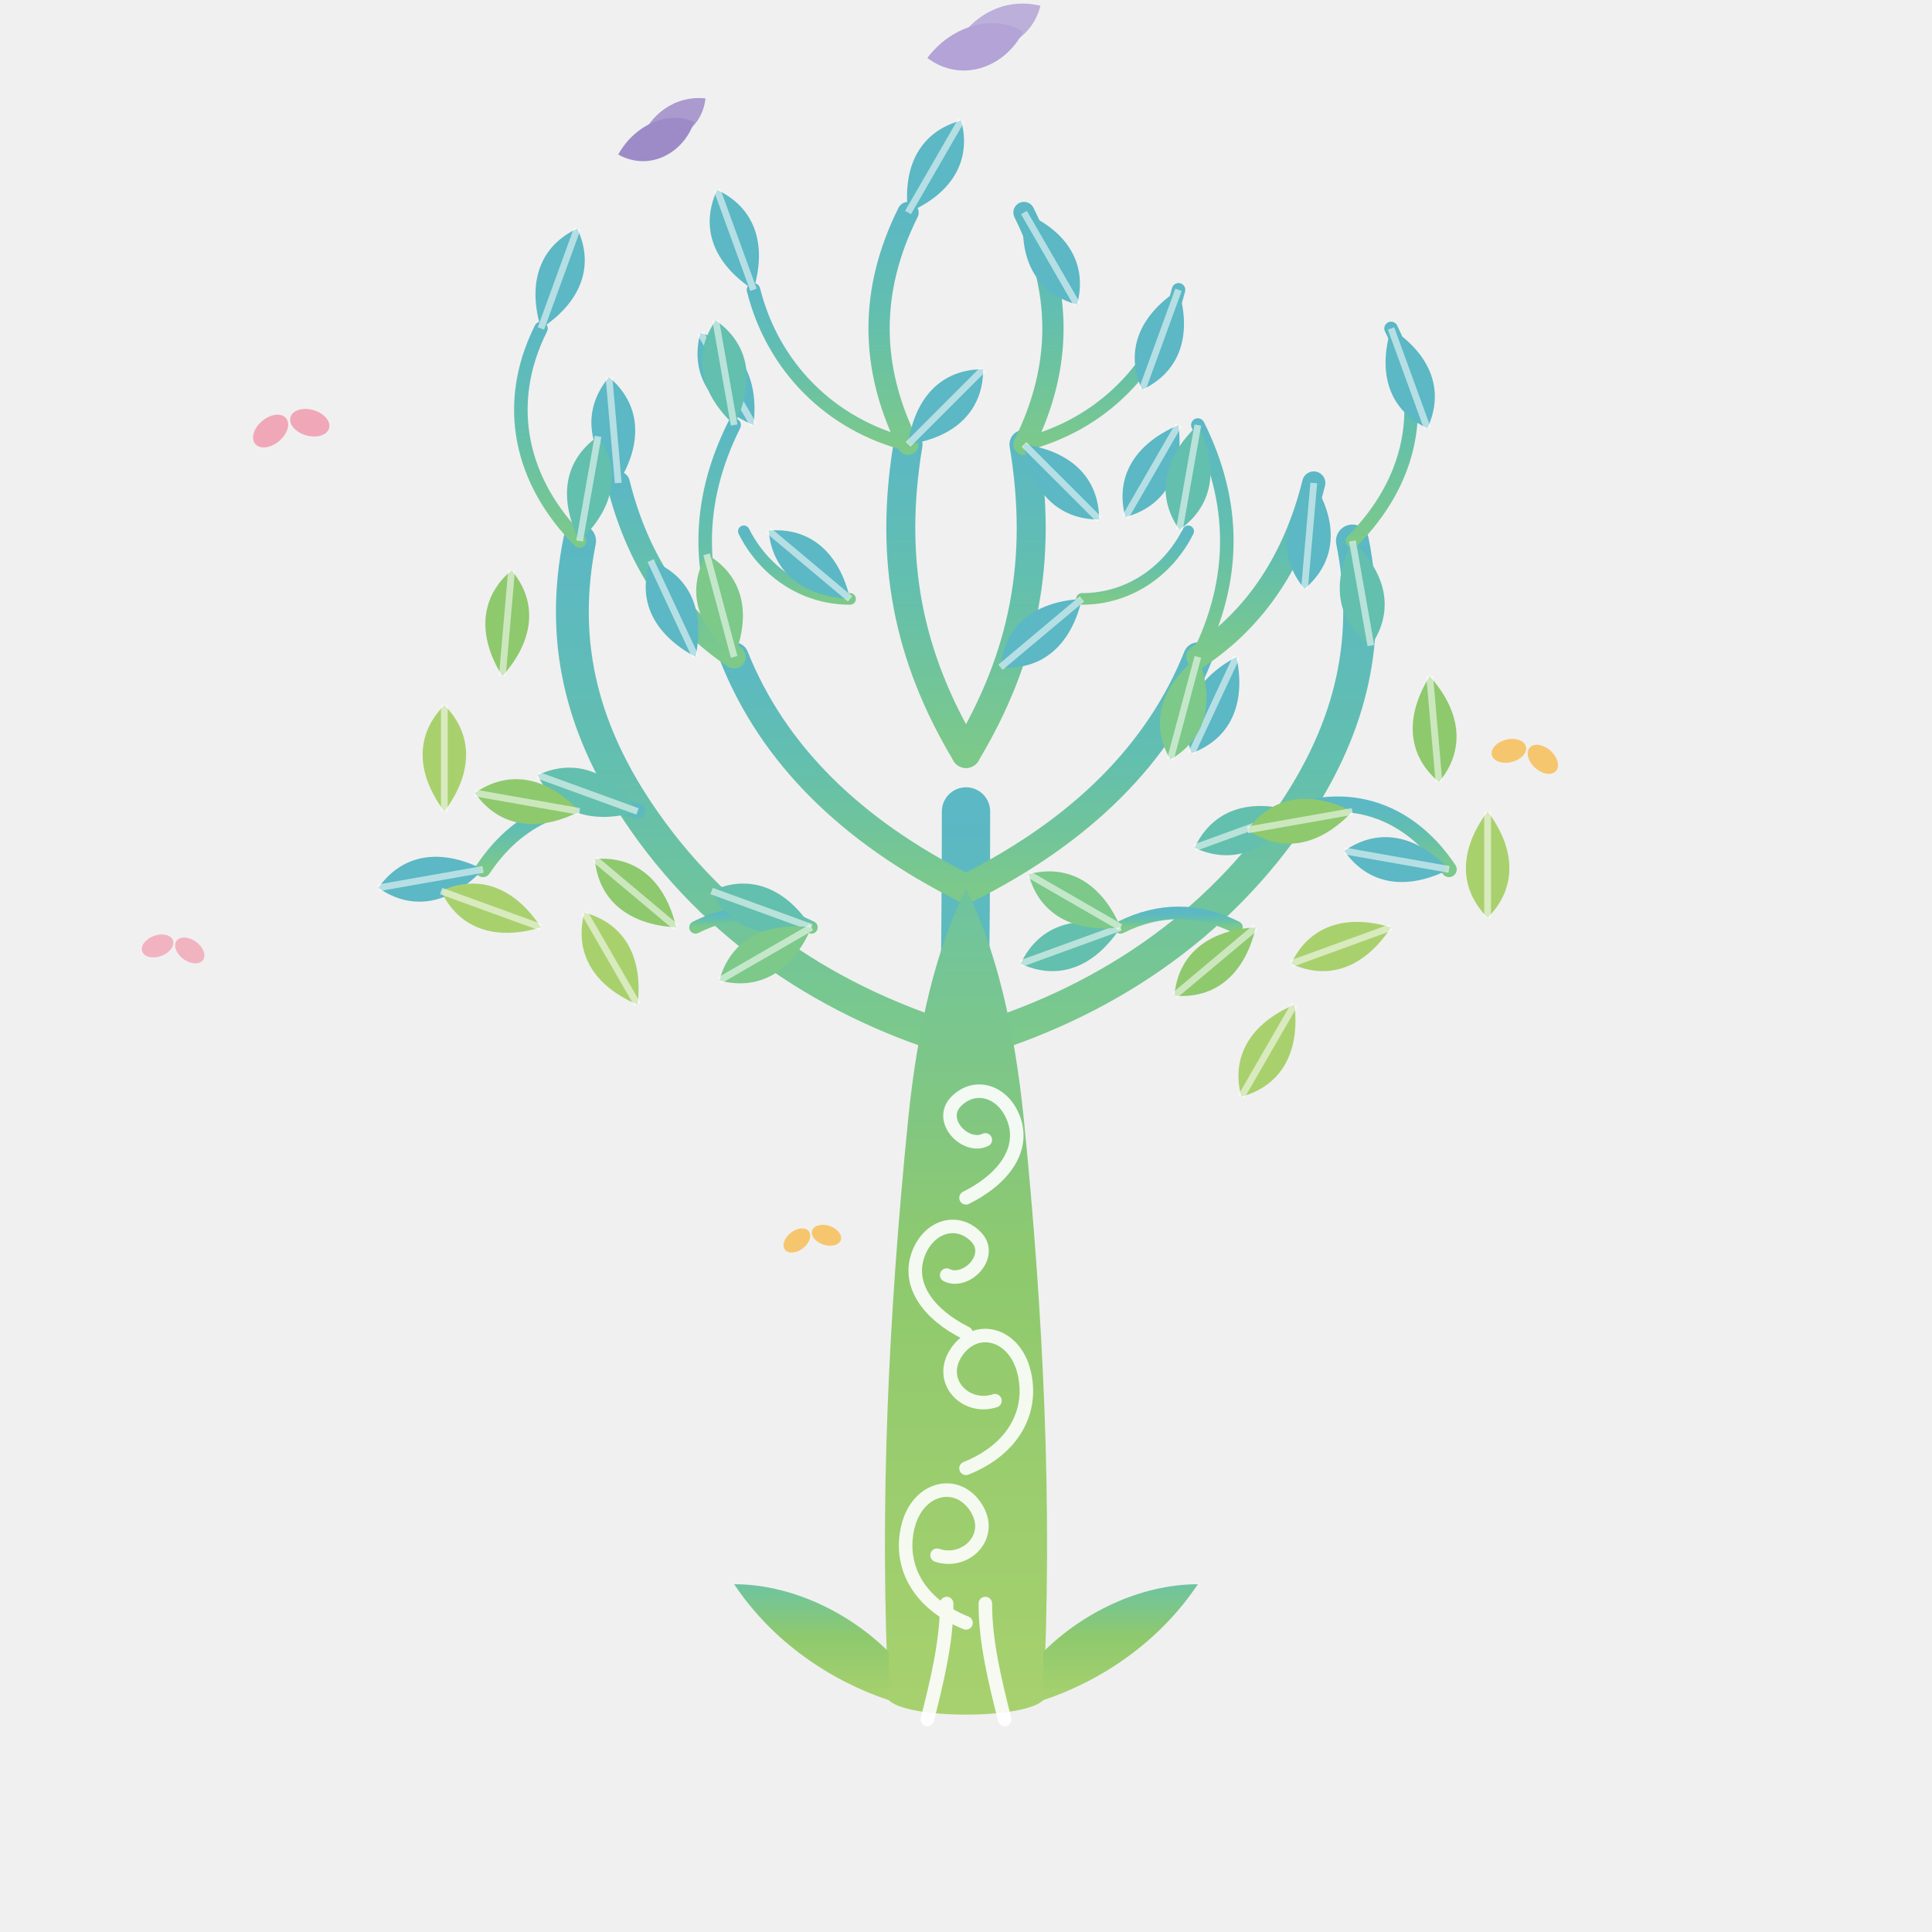
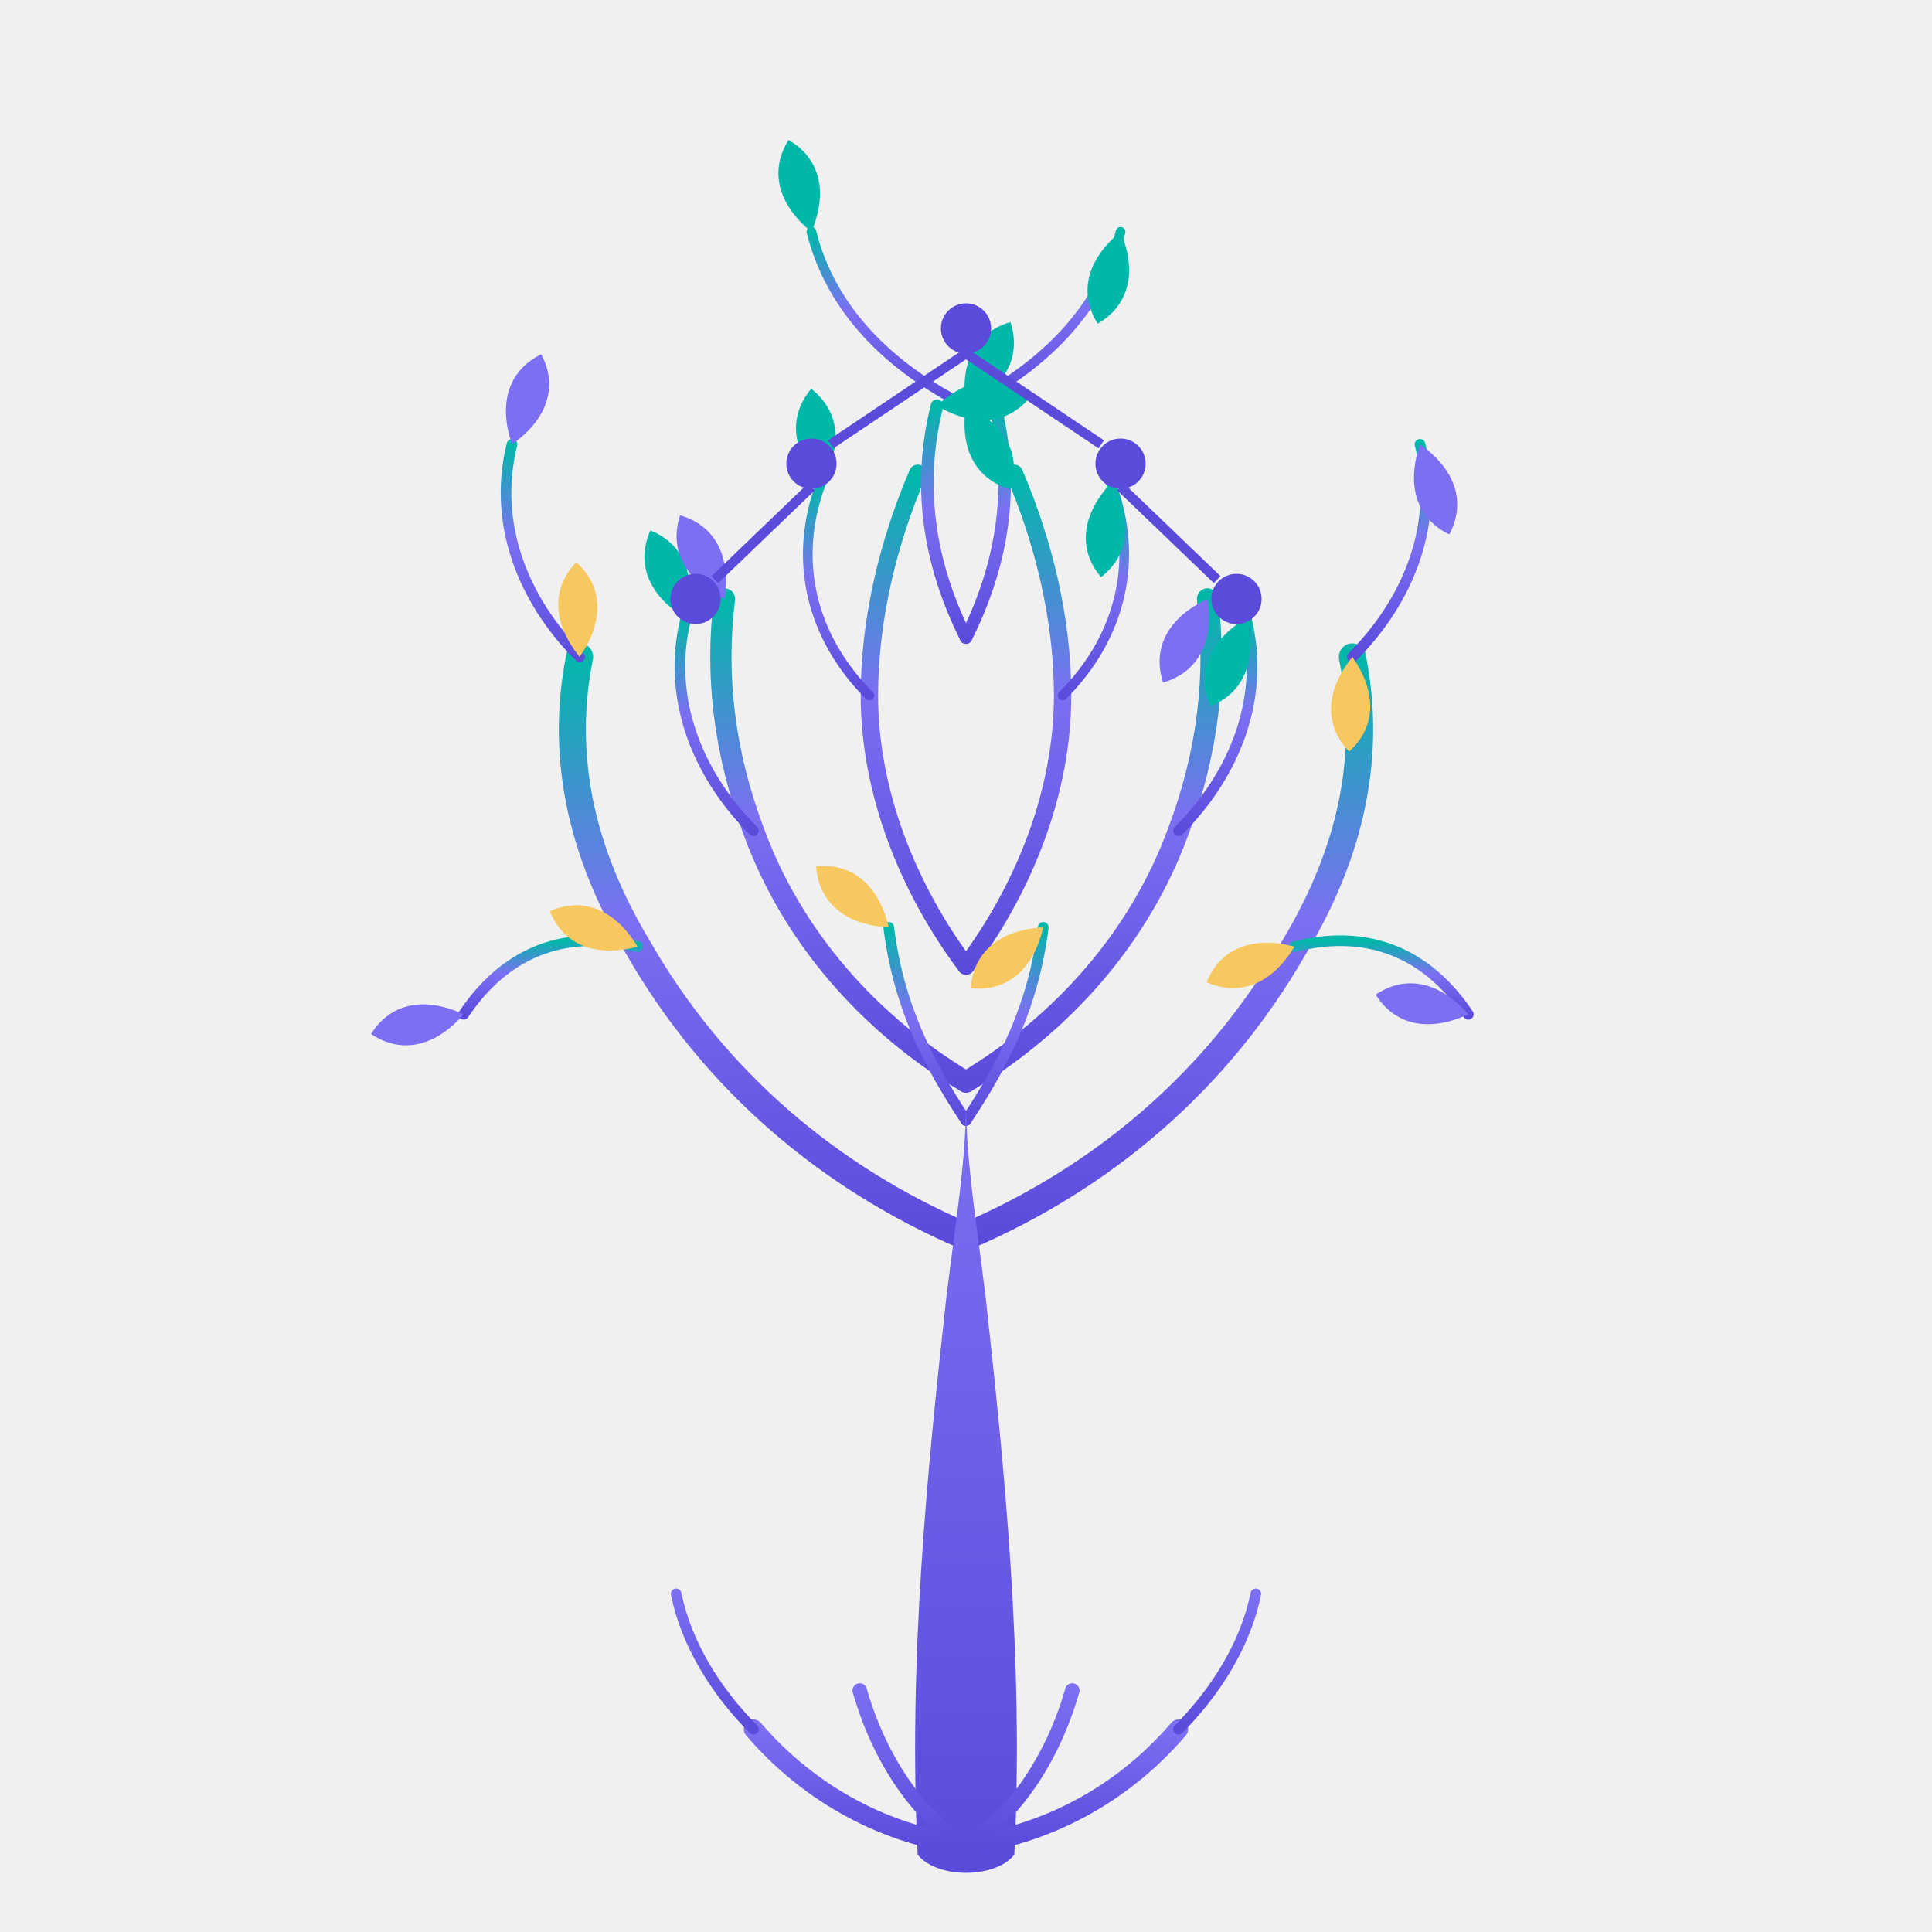
- <svg xmlns="http://www.w3.org/2000/svg" viewBox="0 0 200 200">
+ <svg xmlns="http://www.w3.org/2000/svg" viewBox="0 0 200 200" fill="none">
  <defs>
-     <linearGradient id="trunkGrad" x1="0" y1="0" x2="0" y2="1">
-       <stop offset="0" stop-color="#6ec4a0" />
-       <stop offset="0.45" stop-color="#8ec96e" />
-       <stop offset="1" stop-color="#a8d16e" />
+     <linearGradient id="hl-branch" x1="0" y1="1" x2="0" y2="0">
+       <stop offset="0" stop-color="#5B4BDB" />
+       <stop offset="0.55" stop-color="#7C6FF2" />
+       <stop offset="1" stop-color="#00B8A9" />
    </linearGradient>
-     <linearGradient id="branchGrad" x1="0" y1="1" x2="0" y2="0">
-       <stop offset="0" stop-color="#7cc98a" />
-       <stop offset="0.55" stop-color="#63bfae" />
-       <stop offset="1" stop-color="#5bb8c4" />
+     <linearGradient id="hl-trunk" x1="0" y1="1" x2="0" y2="0">
+       <stop offset="0" stop-color="#5B4BDB" />
+       <stop offset="1" stop-color="#7C6FF2" />
    </linearGradient>
-     <g id="leaf">
-       <path d="M0 0C4-3 8-3 11 0 8 3 4 3 0 0Z" />
-       <path d="M0 0 11 0" stroke-width="0.7" stroke="rgba(255,255,255,0.55)" fill="none" />
+     <g id="hl-leaf">
+       <path d="M0 0C3.6-2.7 7.2-2.7 9.8 0 7.2 2.7 3.6 2.7 0 0Z" />
    </g>
-     <g id="bird">
-       <path d="M0 0C3-4 8-5 11-3 9 1 4 3 0 0Z" />
-       <path d="M3-1C5-5 9-7 13-6 12-2 8 0 3-1Z" opacity="0.85" />
-     </g>
-     <g id="butterfly">
-       <ellipse cx="-2.4" cy="-1" rx="2.6" ry="1.7" transform="rotate(-28)" />
-       <ellipse cx="2.4" cy="-1" rx="2.6" ry="1.7" transform="rotate(28)" />
-       <path d="M0-2v5" stroke-width="0.8" fill="none" />
+     <g id="hl-node">
+       <circle r="2.6" />
    </g>
  </defs>
-   <g fill="none" stroke="url(#branchGrad)" stroke-linecap="round">
-     <path d="M100 172C99 140 100 112 100 84" stroke-width="5" />
-     <path d="M100 108C86 104 74 96 66 84 60 75 58 66 60 56" stroke-width="3.4" />
-     <path d="M100 108C114 104 126 96 134 84 140 75 142 66 140 56" stroke-width="3.4" />
-     <path d="M100 92C88 86 80 78 76 68" stroke-width="3" />
-     <path d="M100 92C112 86 120 78 124 68" stroke-width="3" />
-     <path d="M76 68C70 64 66 58 64 50" stroke-width="2.4" />
-     <path d="M124 68C130 64 134 58 136 50" stroke-width="2.4" />
-     <path d="M100 78C94 68 92 58 94 46" stroke-width="3" />
-     <path d="M100 78C106 68 108 58 106 46" stroke-width="3" />
-     <path d="M94 46C90 38 90 30 94 22" stroke-width="2.2" />
-     <path d="M106 46C110 38 110 30 106 22" stroke-width="2.2" />
-     <path d="M66 84C60 82 54 84 50 90" stroke-width="1.6" />
-     <path d="M134 84C140 82 146 84 150 90" stroke-width="1.6" />
-     <path d="M60 56C54 50 52 42 56 34" stroke-width="1.4" />
-     <path d="M140 56C146 50 148 42 144 34" stroke-width="1.4" />
-     <path d="M76 68C72 60 72 52 76 44" stroke-width="1.4" />
-     <path d="M124 68C128 60 128 52 124 44" stroke-width="1.4" />
-     <path d="M94 46C86 44 80 38 78 30" stroke-width="1.4" />
-     <path d="M106 46C114 44 120 38 122 30" stroke-width="1.4" />
-     <path d="M84 96c-4-2-8-2-12 0" stroke-width="1.3" />
-     <path d="M116 96c4-2 8-2 12 0" stroke-width="1.3" />
-     <path d="M88 62c-5 0-9-3-11-7" stroke-width="1.2" />
-     <path d="M112 62c5 0 9-3 11-7" stroke-width="1.2" />
+   <g stroke="url(#hl-branch)" stroke-linecap="round" stroke-linejoin="round">
+     <path d="M100 128C86 122 74 112 66 98 60 88 58 78 60 68" stroke-width="2.8" />
+     <path d="M100 128C114 122 126 112 134 98 140 88 142 78 140 68" stroke-width="2.8" />
+     <path d="M100 112C90 106 82 97 78 86 75 78 74 70 75 62" stroke-width="2.2" />
+     <path d="M100 112C110 106 118 97 122 86 125 78 126 70 125 62" stroke-width="2.2" />
+     <path d="M100 100C94 92 90 82 90 72 90 64 92 56 95 49" stroke-width="1.8" />
+     <path d="M100 100C106 92 110 82 110 72 110 64 108 56 105 49" stroke-width="1.8" />
+     <path d="M100 96C100 86 100 76 100 66 100 58 100 50 100 42" stroke-width="2" />
+     <path d="M100 66C96 58 95 50 97 42" stroke-width="1.3" />
+     <path d="M100 66C104 58 105 50 103 42" stroke-width="1.3" />
+     <path d="M66 98C58 96 52 99 48 105" stroke-width="1.1" />
+     <path d="M134 98C142 96 148 99 152 105" stroke-width="1.1" />
+     <path d="M60 68C54 62 51 54 53 46" stroke-width="1.1" />
+     <path d="M140 68C146 62 149 54 147 46" stroke-width="1.1" />
+     <path d="M78 86C72 80 69 72 71 64" stroke-width="1.1" />
+     <path d="M122 86C128 80 131 72 129 64" stroke-width="1.1" />
+     <path d="M90 72C84 66 82 58 85 50" stroke-width="1" />
+     <path d="M110 72C116 66 118 58 115 50" stroke-width="1" />
+     <path d="M100 42C92 38 86 32 84 24" stroke-width="1" />
+     <path d="M100 42C108 38 114 32 116 24" stroke-width="1" />
+     <path d="M100 116C96 110 93 104 92 96" stroke-width="1.1" />
+     <path d="M100 116C104 110 107 104 108 96" stroke-width="1.1" />
  </g>
-   <g fill="url(#trunkGrad)" stroke="none">
-     <path d="M92 176C91 156 92 136 94 116 95 106 97 98 100 92 103 98 105 106 106 116 108 136 109 156 108 176 106 178 94 178 92 176Z" />
-     <path d="M92 176c-6-2-12-6-16-12 6 0 12 3 16 7Z" />
-     <path d="M108 176c6-2 12-6 16-12-6 0-12 3-16 7Z" />
+   <path d="M95 192C94 172 96 152 98 134 99 126 100 120 100 114 100 120 101 126 102 134 104 152 106 172 105 192 103 194.5 97 194.5 95 192Z" fill="url(#hl-trunk)" />
+   <g stroke="url(#hl-trunk)" stroke-linecap="round" fill="none">
+     <path d="M100 191C92 190 84 186 78 179" stroke-width="2" />
+     <path d="M100 191C108 190 116 186 122 179" stroke-width="2" />
+     <path d="M100 191C95 188 91 182 89 175" stroke-width="1.5" />
+     <path d="M100 191C105 188 109 182 111 175" stroke-width="1.5" />
+     <path d="M78 179C74 175 71 170 70 165" stroke-width="1.1" />
+     <path d="M122 179C126 175 129 170 130 165" stroke-width="1.1" />
  </g>
-   <g fill="none" stroke="#ffffff" stroke-width="1.4" stroke-linecap="round" opacity="0.9">
-     <path d="M100 168c-5-2-7-6-6-10s5-5 7-2-1 6-4 5" />
-     <path d="M100 152c5-2 7-6 6-10s-5-5-7-2 1 6 4 5" />
-     <path d="M100 138c-4-2-6-5-5-8s4-4 6-2-1 5-3 4" />
-     <path d="M100 124c4-2 6-5 5-8s-4-4-6-2 1 5 3 4" />
-     <path d="M96 178c1-4 2-8 2-12M104 178c-1-4-2-8-2-12" />
+   <g fill="#00B8A9">
+     <use href="#hl-leaf" transform="translate(100 42) rotate(-62)" />
+     <use href="#hl-leaf" transform="translate(100 42) rotate(62)" />
+     <use href="#hl-leaf" transform="translate(97 42) rotate(-6)" />
+     <use href="#hl-leaf" transform="translate(84 24) rotate(-104)" />
+     <use href="#hl-leaf" transform="translate(116 24) rotate(104)" />
+     <use href="#hl-leaf" transform="translate(85 50) rotate(-96)" />
+     <use href="#hl-leaf" transform="translate(115 50) rotate(96)" />
+     <use href="#hl-leaf" transform="translate(71 64) rotate(-112)" />
+     <use href="#hl-leaf" transform="translate(129 64) rotate(112)" />
  </g>
-   <g fill="#5bb8c4">
-     <use href="#leaf" transform="translate(94 22) rotate(-60)" />
-     <use href="#leaf" transform="translate(106 22) rotate(60)" />
-     <use href="#leaf" transform="translate(78 30) rotate(-110)" />
-     <use href="#leaf" transform="translate(122 30) rotate(110)" />
-     <use href="#leaf" transform="translate(64 50) rotate(-95)" />
-     <use href="#leaf" transform="translate(136 50) rotate(95)" />
-     <use href="#leaf" transform="translate(94 46) rotate(-45)" />
-     <use href="#leaf" transform="translate(106 46) rotate(45)" />
-     <use href="#leaf" transform="translate(56 34) rotate(-70)" />
-     <use href="#leaf" transform="translate(144 34) rotate(70)" />
-     <use href="#leaf" transform="translate(78 44) rotate(-120)" />
-     <use href="#leaf" transform="translate(122 44) rotate(120)" />
-     <use href="#leaf" transform="translate(88 62) rotate(-140)" />
-     <use href="#leaf" transform="translate(112 62) rotate(140)" />
-     <use href="#leaf" transform="translate(50 90) rotate(170)" />
-     <use href="#leaf" transform="translate(150 90) rotate(-170)" />
-     <use href="#leaf" transform="translate(72 68) rotate(-115)" />
-     <use href="#leaf" transform="translate(128 68) rotate(115)" />
+   <g fill="#7C6FF2">
+     <use href="#hl-leaf" transform="translate(53 46) rotate(-72)" />
+     <use href="#hl-leaf" transform="translate(147 46) rotate(72)" />
+     <use href="#hl-leaf" transform="translate(48 105) rotate(168)" />
+     <use href="#hl-leaf" transform="translate(152 105) rotate(-168)" />
+     <use href="#hl-leaf" transform="translate(75 62) rotate(-118)" />
+     <use href="#hl-leaf" transform="translate(125 62) rotate(118)" />
  </g>
-   <g fill="#63bfae">
-     <use href="#leaf" transform="translate(60 56) rotate(-80)" />
-     <use href="#leaf" transform="translate(140 56) rotate(80)" />
-     <use href="#leaf" transform="translate(76 44) rotate(-100)" />
-     <use href="#leaf" transform="translate(124 44) rotate(100)" />
-     <use href="#leaf" transform="translate(84 96) rotate(-160)" />
-     <use href="#leaf" transform="translate(116 96) rotate(160)" />
-     <use href="#leaf" transform="translate(66 84) rotate(-160)" />
-     <use href="#leaf" transform="translate(134 84) rotate(160)" />
+   <g fill="#F6C85F">
+     <use href="#hl-leaf" transform="translate(60 68) rotate(-92)" />
+     <use href="#hl-leaf" transform="translate(140 68) rotate(92)" />
+     <use href="#hl-leaf" transform="translate(66 98) rotate(-158)" />
+     <use href="#hl-leaf" transform="translate(134 98) rotate(158)" />
+     <use href="#hl-leaf" transform="translate(92 96) rotate(-140)" />
+     <use href="#hl-leaf" transform="translate(108 96) rotate(140)" />
  </g>
-   <g fill="#7cc98a">
-     <use href="#leaf" transform="translate(76 68) rotate(-105)" />
-     <use href="#leaf" transform="translate(124 68) rotate(105)" />
-     <use href="#leaf" transform="translate(84 96) rotate(150)" />
-     <use href="#leaf" transform="translate(116 96) rotate(-150)" />
+   <g stroke="#5B4BDB" stroke-width="1" fill="none">
+     <path d="M100 36.6 86 46" />
+     <path d="M100 36.6 114 46" />
+     <path d="M84 50.4 74 60" />
+     <path d="M116 50.4 126 60" />
  </g>
-   <g fill="#8ec96e">
-     <use href="#leaf" transform="translate(60 84) rotate(-170)" />
-     <use href="#leaf" transform="translate(140 84) rotate(170)" />
-     <use href="#leaf" transform="translate(70 96) rotate(-140)" />
-     <use href="#leaf" transform="translate(130 96) rotate(140)" />
-     <use href="#leaf" transform="translate(52 70) rotate(-85)" />
-     <use href="#leaf" transform="translate(148 70) rotate(85)" />
-   </g>
-   <g fill="#a8d16e">
-     <use href="#leaf" transform="translate(56 96) rotate(-160)" />
-     <use href="#leaf" transform="translate(144 96) rotate(160)" />
-     <use href="#leaf" transform="translate(66 104) rotate(-120)" />
-     <use href="#leaf" transform="translate(134 104) rotate(120)" />
-     <use href="#leaf" transform="translate(46 84) rotate(-90)" />
-     <use href="#leaf" transform="translate(154 84) rotate(90)" />
-   </g>
-   <g fill="#b3a3d6">
-     <use href="#bird" transform="translate(96 6) scale(0.9)" />
-   </g>
-   <g fill="#9d8bc8">
-     <use href="#bird" transform="translate(64 16) scale(0.75) rotate(-8)" />
-   </g>
-   <g fill="#f0a8b8">
-     <use href="#butterfly" transform="translate(30 44) scale(0.8) rotate(-12)" />
-   </g>
-   <g fill="#f6c66e">
-     <use href="#butterfly" transform="translate(158 78) scale(0.7) rotate(14)" />
-   </g>
-   <g fill="#f2b3c0">
-     <use href="#butterfly" transform="translate(18 98) scale(0.65) rotate(8)" />
-   </g>
-   <g fill="#f6c66e">
-     <use href="#butterfly" transform="translate(84 128) scale(0.6) rotate(-10)" />
+   <g fill="#5B4BDB">
+     <use href="#hl-node" transform="translate(100 34)" />
+     <use href="#hl-node" transform="translate(84 48)" />
+     <use href="#hl-node" transform="translate(116 48)" />
+     <use href="#hl-node" transform="translate(72 62)" />
+     <use href="#hl-node" transform="translate(128 62)" />
  </g>
</svg>
